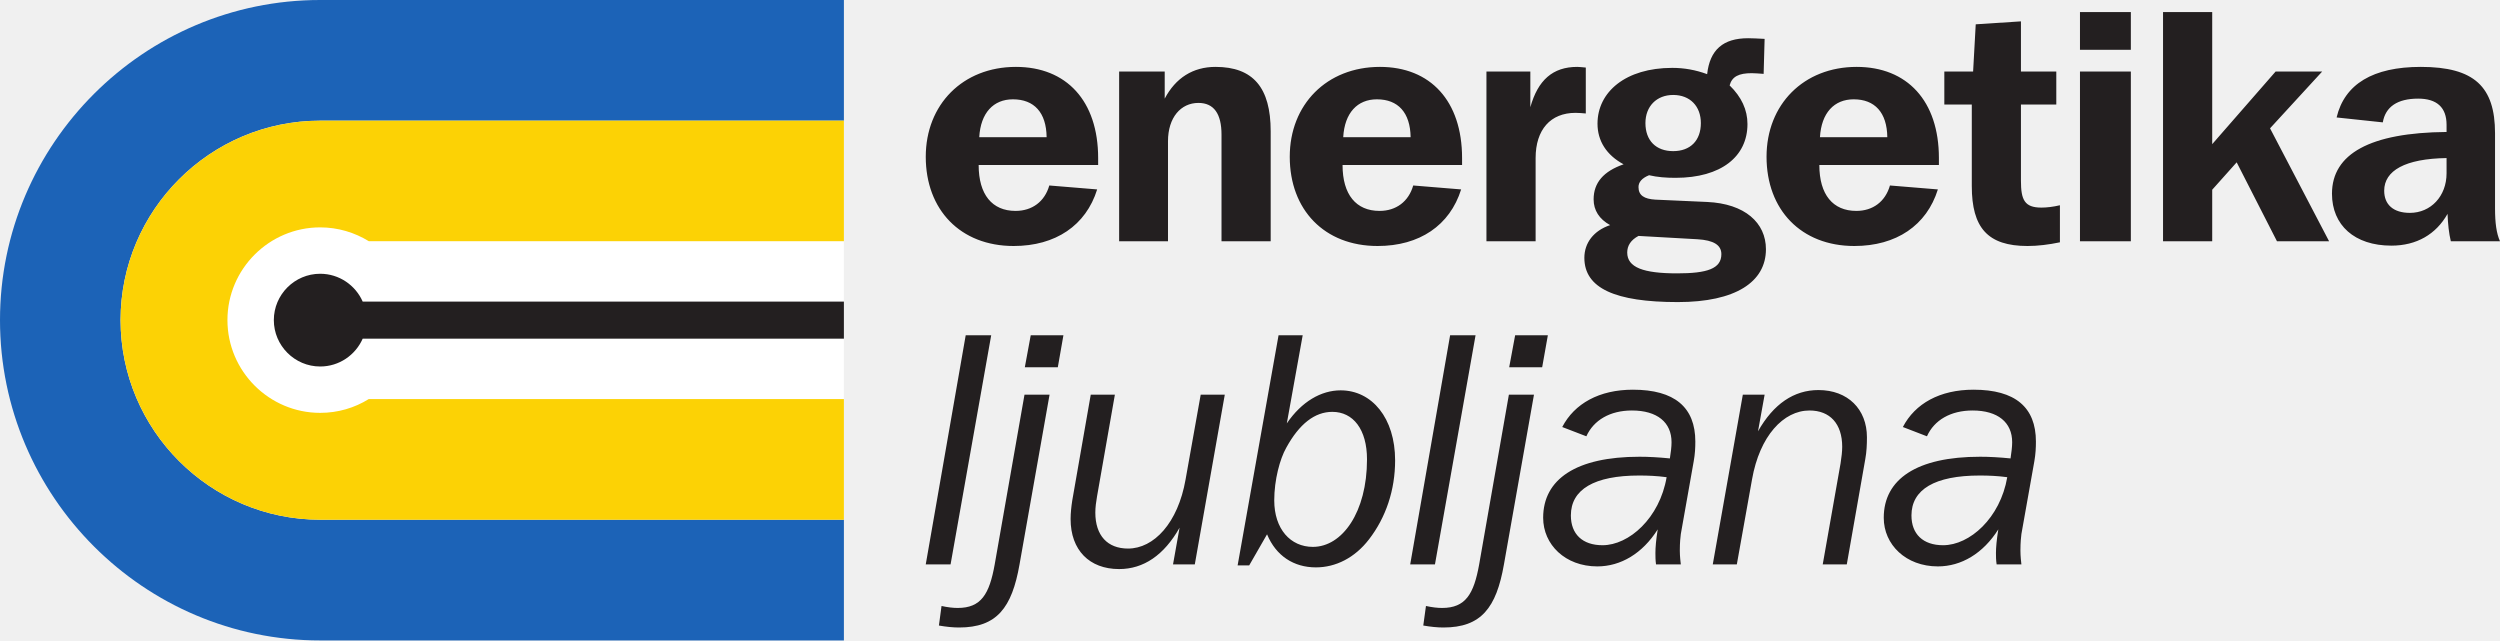
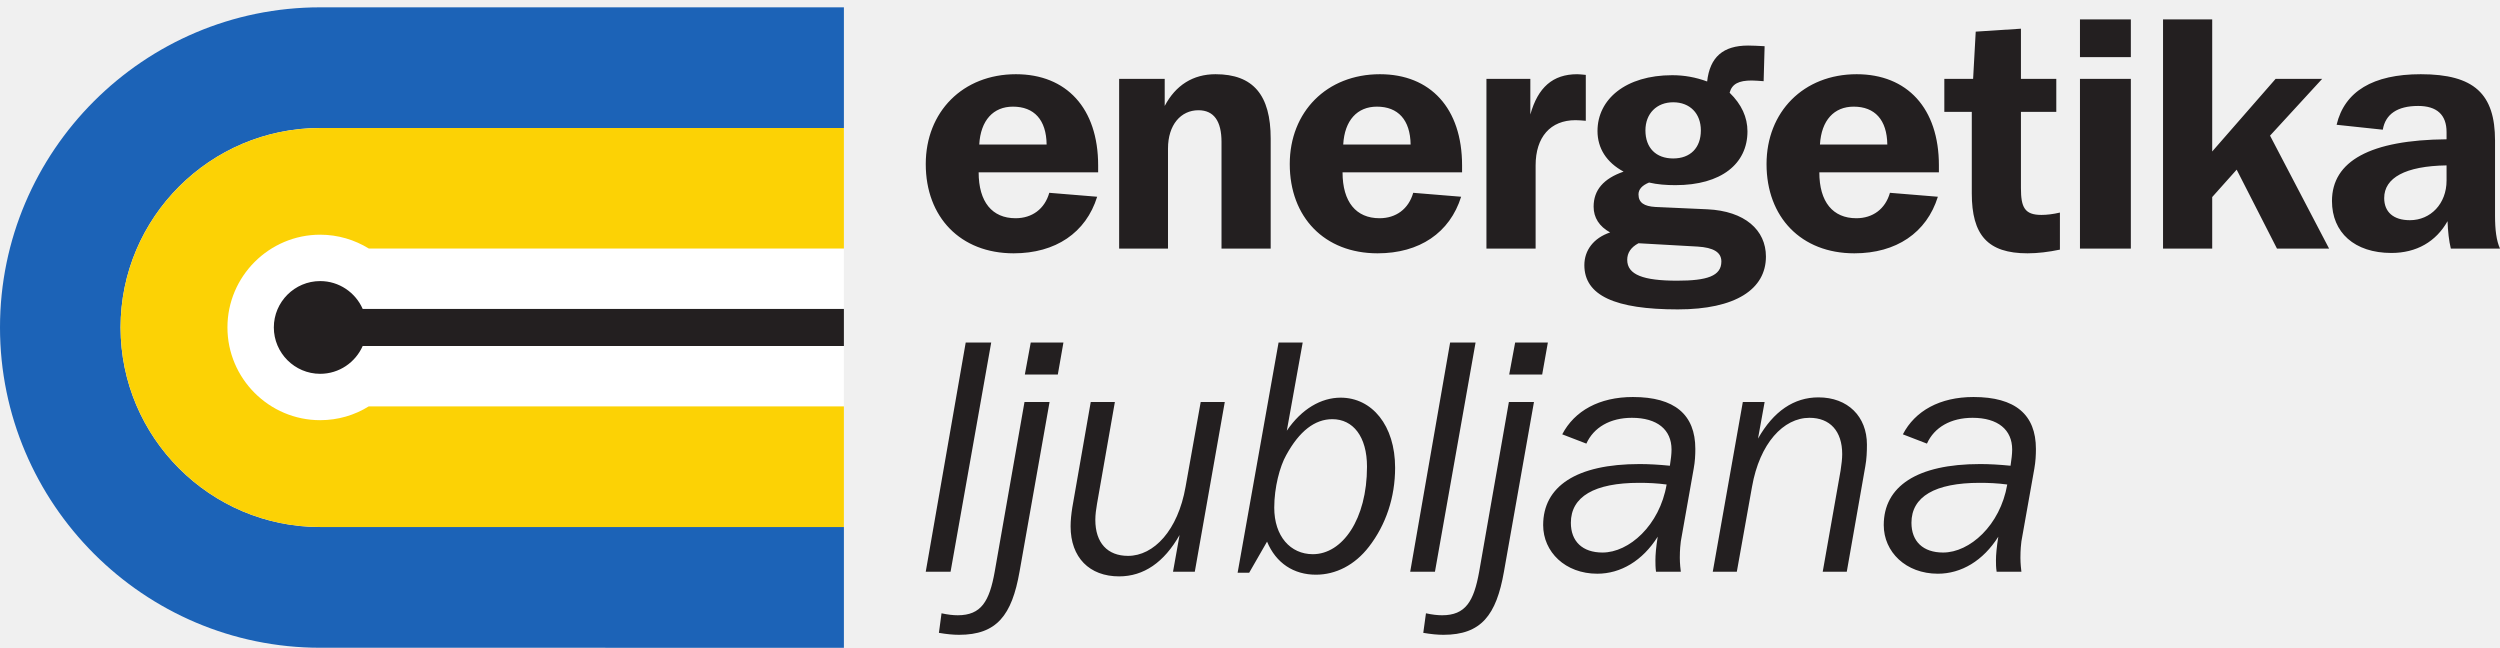
- <svg xmlns="http://www.w3.org/2000/svg" viewBox="0 0 138.966 35.601" height="35.601" width="138.966" xml:space="preserve" id="svg2" version="1.1">
-   <defs id="defs6">
+ <svg xmlns="http://www.w3.org/2000/svg" width="183.84mm" height="47.635mm" viewBox="0 0 183.84 47.635" version="1.1" id="svg1667">
+   <defs id="defs1664">
    <clipPath id="clipPath18" clipPathUnits="userSpaceOnUse">
      <path id="path16" d="M 0,56.693 H 119.055 V 0 H 0 Z" />
    </clipPath>
  </defs>
-   <g transform="matrix(1.333333,0,0,-1.333333,-9.884933,55.59893)" id="g10">
-     <g id="g12">
-       <g clip-path="url(#clipPath18)" id="g14">
-         <g transform="translate(48.2383,35.9785)" id="g20">
-           <path id="path22" style="fill:#231f20;fill-opacity:1;fill-rule:nonzero;stroke:none" d="M 0,0 C 0.057,1.016 0.592,1.58 1.404,1.58 2.289,1.58 2.797,1.031 2.809,0 Z M 4.916,-2.176 2.92,-2.012 c -0.191,-0.674 -0.717,-1.06 -1.406,-1.06 -0.975,0 -1.539,0.677 -1.539,1.914 h 4.982 v 0.289 c 0,2.383 -1.32,3.801 -3.428,3.801 -2.215,0 -3.759,-1.569 -3.759,-3.746 0,-2.215 1.447,-3.721 3.664,-3.721 1.748,0 3.015,0.857 3.482,2.359 m 0.916,-2.162 h 2.037 v 4.172 c 0,0.99 0.537,1.596 1.268,1.596 0.646,0 0.963,-0.453 0.963,-1.323 v -4.445 h 2.05 v 4.586 c 0,1.815 -0.728,2.684 -2.3,2.684 -0.936,0 -1.662,-0.457 -2.118,-1.323 v 1.129 h -1.9 z M 15.174,0 c 0.056,1.016 0.592,1.58 1.404,1.58 0.881,0 1.391,-0.549 1.406,-1.58 z m 4.916,-2.176 -1.998,0.164 c -0.192,-0.674 -0.717,-1.06 -1.403,-1.06 -0.978,0 -1.543,0.677 -1.543,1.914 h 4.983 v 0.289 c 0,2.383 -1.32,3.801 -3.424,3.801 -2.219,0 -3.76,-1.569 -3.76,-3.746 0,-2.215 1.446,-3.721 3.662,-3.721 1.748,0 3.012,0.857 3.483,2.359 m 1.055,-2.162 h 2.05 v 3.469 c 0,1.183 0.619,1.885 1.664,1.885 0.137,0 0.276,-0.014 0.428,-0.026 v 1.914 c -0.152,0.014 -0.275,0.028 -0.357,0.028 -1.02,0 -1.639,-0.551 -1.955,-1.68 v 1.486 h -1.83 z m 5.718,3.209 c -0.84,-0.291 -1.25,-0.771 -1.25,-1.461 0,-0.455 0.233,-0.824 0.688,-1.074 -0.688,-0.231 -1.074,-0.744 -1.074,-1.363 0,-1.268 1.281,-1.846 3.896,-1.846 2.408,0 3.674,0.84 3.674,2.203 0,1.102 -0.877,1.9 -2.451,1.971 l -2.16,0.097 c -0.467,0.028 -0.702,0.178 -0.702,0.524 0,0.203 0.139,0.371 0.44,0.494 0.346,-0.082 0.717,-0.109 1.101,-0.109 1.914,0 3.002,0.894 3.002,2.242 0,0.592 -0.248,1.129 -0.744,1.611 0.098,0.371 0.387,0.51 0.922,0.51 0.139,0 0.303,-0.016 0.496,-0.029 L 32.742,4.1 c -0.287,0.015 -0.521,0.027 -0.687,0.027 -1.045,0 -1.596,-0.482 -1.709,-1.498 -0.481,0.178 -0.961,0.262 -1.455,0.262 -1.944,0 -3.116,-1.004 -3.116,-2.327 0,-0.716 0.373,-1.308 1.088,-1.693 m 2.067,2.891 c 0.703,0 1.154,-0.471 1.154,-1.172 0,-0.729 -0.439,-1.17 -1.154,-1.17 -0.717,0 -1.157,0.441 -1.157,1.17 0,0.701 0.469,1.172 1.157,1.172 m -1.446,-5.877 2.465,-0.139 c 0.66,-0.041 0.99,-0.236 0.99,-0.621 0,-0.607 -0.593,-0.801 -1.845,-0.801 -1.405,0 -2.08,0.246 -2.08,0.869 0,0.287 0.152,0.524 0.47,0.692 M 35.049,0 c 0.058,1.016 0.594,1.58 1.406,1.58 0.881,0 1.389,-0.549 1.402,-1.58 z m 4.916,-2.176 -1.998,0.164 c -0.192,-0.674 -0.713,-1.06 -1.401,-1.06 -0.978,0 -1.543,0.677 -1.543,1.914 h 4.985 v 0.289 c 0,2.383 -1.322,3.801 -3.428,3.801 -2.215,0 -3.758,-1.569 -3.758,-3.746 0,-2.215 1.444,-3.721 3.66,-3.721 1.748,0 3.016,0.857 3.483,2.359 m 1.414,0.139 c 0,-1.734 0.66,-2.498 2.324,-2.498 0.426,0 0.881,0.056 1.35,0.154 v 1.545 c -0.289,-0.068 -0.551,-0.098 -0.772,-0.098 -0.701,0 -0.853,0.319 -0.853,1.118 v 3.179 h 1.474 V 2.738 H 43.428 V 4.83 L 41.543,4.707 41.434,2.738 h -1.2 V 1.363 h 1.145 z m 4.51,5.682 h 2.121 v 1.572 h -2.121 z m 0,-7.983 h 2.121 v 7.076 h -2.121 z m 3.463,0 h 2.05 v 2.149 l 1.02,1.142 1.68,-3.291 h 2.173 l -2.462,4.709 2.173,2.367 h -1.941 l -2.643,-3.027 v 5.506 h -2.05 z m 11.82,3.469 v -0.635 c 0,-0.961 -0.662,-1.65 -1.529,-1.65 -0.69,0 -1.071,0.345 -1.071,0.924 0,0.839 0.877,1.335 2.6,1.361 m 0.178,-3.469 h 2.05 c -0.15,0.33 -0.207,0.783 -0.207,1.363 v 3.139 c 0,1.941 -0.863,2.768 -3.095,2.768 -1.994,0 -3.18,-0.717 -3.51,-2.108 l 1.926,-0.205 c 0.109,0.647 0.607,0.99 1.474,0.99 0.783,0 1.184,-0.371 1.184,-1.088 V 0.219 c -3.18,-0.028 -4.777,-0.908 -4.777,-2.574 0,-1.309 0.937,-2.165 2.478,-2.165 1.047,0 1.859,0.471 2.34,1.325 0.016,-0.426 0.057,-0.813 0.137,-1.143" />
-         </g>
-         <g transform="translate(46.0078,18.1699)" id="g24">
-           <path id="path26" style="fill:#231f20;fill-opacity:1;fill-rule:nonzero;stroke:none" d="M 0,0 H 1.035 L 2.729,9.553 H 1.666 Z M 4.131,8.219 H 5.506 L 5.74,9.553 H 4.377 Z M 2.875,0 C 2.654,-1.24 2.311,-1.816 1.334,-1.816 c -0.193,0 -0.414,0.025 -0.676,0.082 L 0.549,-2.549 c 0.316,-0.055 0.592,-0.082 0.84,-0.082 1.572,0 2.203,0.815 2.521,2.631 L 5.162,7.076 H 4.117 Z m 9.592,7.076 H 11.463 L 10.832,3.539 C 10.514,1.723 9.51,0.66 8.434,0.66 7.58,0.66 7.07,1.199 7.07,2.162 c 0,0.221 0.032,0.442 0.071,0.672 L 7.885,7.076 H 6.879 L 6.109,2.67 C 6.068,2.41 6.039,2.135 6.039,1.889 c 0,-1.295 0.785,-2.084 2.022,-2.084 1.023,0 1.873,0.58 2.521,1.724 L 10.309,0 h 0.908 z m 4.484,-0.717 c 0.867,0 1.445,-0.728 1.445,-1.98 0,-2.203 -1.031,-3.649 -2.257,-3.649 -0.934,0 -1.61,0.745 -1.61,1.94 0,0.853 0.235,1.723 0.498,2.189 0.549,1.004 1.194,1.5 1.924,1.5 m -3.949,-6.402 h 0.482 l 0.745,1.297 c 0.371,-0.897 1.113,-1.379 2.037,-1.379 0.826,0 1.623,0.4 2.214,1.17 0.704,0.912 1.088,2.053 1.088,3.291 0,1.762 -0.964,2.92 -2.271,2.92 -0.811,0 -1.625,-0.467 -2.244,-1.377 l 0.662,3.674 H 14.709 Z M 20.197,0 h 1.032 l 1.693,9.553 h -1.061 z m 4.127,8.219 h 1.375 l 0.237,1.334 H 24.572 Z M 23.072,0 c -0.222,-1.24 -0.568,-1.816 -1.545,-1.816 -0.191,0 -0.414,0.025 -0.673,0.082 l -0.112,-0.815 c 0.319,-0.055 0.594,-0.082 0.84,-0.082 1.572,0 2.205,0.815 2.523,2.631 l 1.252,7.076 h -1.046 z m 7.815,3.635 C 30.596,1.928 29.318,0.799 28.215,0.799 c -0.84,0 -1.32,0.467 -1.32,1.24 0,1.088 0.976,1.666 2.849,1.666 0.371,0 0.742,-0.016 1.143,-0.07 M 30.516,1.459 C 30.445,1.02 30.42,0.701 30.42,0.48 c 0,-0.136 0,-0.3 0.025,-0.48 h 1.034 c -0.042,0.332 -0.042,0.523 -0.042,0.578 0,0.346 0.028,0.578 0.042,0.688 l 0.537,3.031 c 0.056,0.303 0.068,0.576 0.068,0.822 0,1.434 -0.867,2.164 -2.602,2.164 -1.404,0 -2.437,-0.578 -2.947,-1.556 L 27.541,5.34 c 0.305,0.676 0.992,1.076 1.898,1.076 1.061,0 1.653,-0.498 1.653,-1.322 0,-0.192 -0.028,-0.414 -0.069,-0.676 -0.466,0.047 -0.894,0.07 -1.265,0.07 -2.643,0 -4.018,-0.935 -4.018,-2.545 0,-1.117 0.92,-2.027 2.256,-2.027 0.979,0 1.885,0.539 2.52,1.543 M 32.811,0 h 1.003 l 0.633,3.539 c 0.319,1.815 1.311,2.877 2.397,2.877 0.853,0 1.363,-0.553 1.363,-1.514 0,-0.193 -0.027,-0.427 -0.068,-0.689 L 37.395,0 h 1.003 l 0.772,4.393 c 0.055,0.3 0.068,0.605 0.068,0.906 0,1.172 -0.797,1.969 -2.021,1.969 -1.022,0 -1.873,-0.577 -2.52,-1.719 l 0.276,1.527 H 34.064 Z M 45.088,3.635 C 44.795,1.928 43.52,0.799 42.414,0.799 c -0.84,0 -1.32,0.467 -1.32,1.24 0,1.088 0.976,1.666 2.849,1.666 0.373,0 0.745,-0.016 1.145,-0.07 M 44.715,1.459 C 44.645,1.02 44.617,0.701 44.617,0.48 c 0,-0.136 0,-0.3 0.028,-0.48 h 1.033 c -0.041,0.332 -0.041,0.523 -0.041,0.578 0,0.346 0.027,0.578 0.041,0.688 l 0.539,3.031 c 0.054,0.303 0.066,0.576 0.066,0.822 0,1.434 -0.865,2.164 -2.601,2.164 -1.405,0 -2.438,-0.578 -2.946,-1.556 L 41.74,5.34 c 0.303,0.676 0.99,1.076 1.901,1.076 1.058,0 1.652,-0.498 1.652,-1.322 0,-0.192 -0.029,-0.414 -0.068,-0.676 -0.467,0.047 -0.895,0.07 -1.268,0.07 -2.643,0 -4.018,-0.935 -4.018,-2.545 0,-1.117 0.92,-2.027 2.256,-2.027 0.977,0 1.885,0.539 2.52,1.543" />
-         </g>
-         <g transform="translate(42.5957,36.668)" id="g28">
-           <path id="path30" style="fill:#ffffff;fill-opacity:1;fill-rule:nonzero;stroke:none" d="m 0,0 v -16.636 h -21.834 c -4.583,0 -8.322,3.734 -8.322,8.323 0,4.58 3.739,8.313 8.322,8.313 z" />
-         </g>
-         <g transform="translate(20.7617,20.0322)" id="g32">
-           <path id="path34" style="fill:#1c63b7;fill-opacity:1;fill-rule:nonzero;stroke:none" d="M 0,0 H 21.834 V -5.034 L 0,-5.033 c -7.352,0 -13.348,6.002 -13.348,13.355 0,7.352 5.996,13.345 13.348,13.345 H 21.834 V 16.636 H 0 c -4.583,0 -8.322,-3.734 -8.322,-8.314 C -8.322,3.734 -4.583,0 0,0" />
-         </g>
-         <g transform="translate(42.5957,36.668)" id="g36">
-           <path id="path38" style="fill:#fcd205;fill-opacity:1;fill-rule:nonzero;stroke:none" d="m 0,0 v -5.024 h -19.807 c -0.589,0.362 -1.284,0.576 -2.027,0.576 -2.128,0 -3.866,-1.737 -3.866,-3.865 0,-2.131 1.738,-3.868 3.866,-3.868 0.743,0 1.436,0.209 2.025,0.575 H 0 v -5.03 h -21.834 c -4.583,0 -8.322,3.734 -8.322,8.323 0,4.58 3.739,8.313 8.322,8.313 z" />
-         </g>
-         <g transform="translate(20.7617,30.2861)" id="g40">
-           <path id="path42" style="fill:#231f20;fill-opacity:1;fill-rule:nonzero;stroke:none" d="M 0,0 C 0.792,0 1.473,-0.479 1.772,-1.16 H 21.834 V -2.707 H 1.772 C 1.471,-3.389 0.792,-3.866 0,-3.866 c -1.064,0 -1.932,0.87 -1.932,1.934 C -1.932,-0.867 -1.064,0 0,0" />
+   <g id="layer1" transform="translate(-17.4292,-60.68719)">
+     <g id="g1822" transform="matrix(1.322912,0,0,1.322879,17.4292,60.68719)">
+       <g transform="matrix(1.333333,0,0,-1.333333,-9.884933,56.00618)" id="g10">
+         <g id="g12">
+           <g clip-path="url(#clipPath18)" id="g14">
+             <g transform="translate(48.2383,35.9785)" id="g20">
+               <path id="path22" style="fill:#231f20;fill-opacity:1;fill-rule:nonzero;stroke:none" d="M 0,0 C 0.057,1.016 0.592,1.58 1.404,1.58 2.289,1.58 2.797,1.031 2.809,0 Z M 4.916,-2.176 2.92,-2.012 c -0.191,-0.674 -0.717,-1.06 -1.406,-1.06 -0.975,0 -1.539,0.677 -1.539,1.914 h 4.982 v 0.289 c 0,2.383 -1.32,3.801 -3.428,3.801 -2.215,0 -3.759,-1.569 -3.759,-3.746 0,-2.215 1.447,-3.721 3.664,-3.721 1.748,0 3.015,0.857 3.482,2.359 m 0.916,-2.162 h 2.037 v 4.172 c 0,0.99 0.537,1.596 1.268,1.596 0.646,0 0.963,-0.453 0.963,-1.323 v -4.445 h 2.05 v 4.586 c 0,1.815 -0.728,2.684 -2.3,2.684 -0.936,0 -1.662,-0.457 -2.118,-1.323 v 1.129 h -1.9 z M 15.174,0 c 0.056,1.016 0.592,1.58 1.404,1.58 0.881,0 1.391,-0.549 1.406,-1.58 z m 4.916,-2.176 -1.998,0.164 c -0.192,-0.674 -0.717,-1.06 -1.403,-1.06 -0.978,0 -1.543,0.677 -1.543,1.914 h 4.983 v 0.289 c 0,2.383 -1.32,3.801 -3.424,3.801 -2.219,0 -3.76,-1.569 -3.76,-3.746 0,-2.215 1.446,-3.721 3.662,-3.721 1.748,0 3.012,0.857 3.483,2.359 m 1.055,-2.162 h 2.05 v 3.469 c 0,1.183 0.619,1.885 1.664,1.885 0.137,0 0.276,-0.014 0.428,-0.026 v 1.914 c -0.152,0.014 -0.275,0.028 -0.357,0.028 -1.02,0 -1.639,-0.551 -1.955,-1.68 v 1.486 h -1.83 z m 5.718,3.209 c -0.84,-0.291 -1.25,-0.771 -1.25,-1.461 0,-0.455 0.233,-0.824 0.688,-1.074 -0.688,-0.231 -1.074,-0.744 -1.074,-1.363 0,-1.268 1.281,-1.846 3.896,-1.846 2.408,0 3.674,0.84 3.674,2.203 0,1.102 -0.877,1.9 -2.451,1.971 l -2.16,0.097 c -0.467,0.028 -0.702,0.178 -0.702,0.524 0,0.203 0.139,0.371 0.44,0.494 0.346,-0.082 0.717,-0.109 1.101,-0.109 1.914,0 3.002,0.894 3.002,2.242 0,0.592 -0.248,1.129 -0.744,1.611 0.098,0.371 0.387,0.51 0.922,0.51 0.139,0 0.303,-0.016 0.496,-0.029 L 32.742,4.1 c -0.287,0.015 -0.521,0.027 -0.687,0.027 -1.045,0 -1.596,-0.482 -1.709,-1.498 -0.481,0.178 -0.961,0.262 -1.455,0.262 -1.944,0 -3.116,-1.004 -3.116,-2.327 0,-0.716 0.373,-1.308 1.088,-1.693 m 2.067,2.891 c 0.703,0 1.154,-0.471 1.154,-1.172 0,-0.729 -0.439,-1.17 -1.154,-1.17 -0.717,0 -1.157,0.441 -1.157,1.17 0,0.701 0.469,1.172 1.157,1.172 m -1.446,-5.877 2.465,-0.139 c 0.66,-0.041 0.99,-0.236 0.99,-0.621 0,-0.607 -0.593,-0.801 -1.845,-0.801 -1.405,0 -2.08,0.246 -2.08,0.869 0,0.287 0.152,0.524 0.47,0.692 M 35.049,0 c 0.058,1.016 0.594,1.58 1.406,1.58 0.881,0 1.389,-0.549 1.402,-1.58 z m 4.916,-2.176 -1.998,0.164 c -0.192,-0.674 -0.713,-1.06 -1.401,-1.06 -0.978,0 -1.543,0.677 -1.543,1.914 h 4.985 v 0.289 c 0,2.383 -1.322,3.801 -3.428,3.801 -2.215,0 -3.758,-1.569 -3.758,-3.746 0,-2.215 1.444,-3.721 3.66,-3.721 1.748,0 3.016,0.857 3.483,2.359 m 1.414,0.139 c 0,-1.734 0.66,-2.498 2.324,-2.498 0.426,0 0.881,0.056 1.35,0.154 v 1.545 c -0.289,-0.068 -0.551,-0.098 -0.772,-0.098 -0.701,0 -0.853,0.319 -0.853,1.118 v 3.179 h 1.474 V 2.738 H 43.428 V 4.83 L 41.543,4.707 41.434,2.738 h -1.2 V 1.363 h 1.145 z m 4.51,5.682 h 2.121 v 1.572 h -2.121 z m 0,-7.983 h 2.121 v 7.076 h -2.121 z m 3.463,0 h 2.05 v 2.149 l 1.02,1.142 1.68,-3.291 h 2.173 l -2.462,4.709 2.173,2.367 h -1.941 l -2.643,-3.027 v 5.506 h -2.05 z m 11.82,3.469 v -0.635 c 0,-0.961 -0.662,-1.65 -1.529,-1.65 -0.69,0 -1.071,0.345 -1.071,0.924 0,0.839 0.877,1.335 2.6,1.361 m 0.178,-3.469 h 2.05 c -0.15,0.33 -0.207,0.783 -0.207,1.363 v 3.139 c 0,1.941 -0.863,2.768 -3.095,2.768 -1.994,0 -3.18,-0.717 -3.51,-2.108 l 1.926,-0.205 c 0.109,0.647 0.607,0.99 1.474,0.99 0.783,0 1.184,-0.371 1.184,-1.088 V 0.219 c -3.18,-0.028 -4.777,-0.908 -4.777,-2.574 0,-1.309 0.937,-2.165 2.478,-2.165 1.047,0 1.859,0.471 2.34,1.325 0.016,-0.426 0.057,-0.813 0.137,-1.143" />
+             </g>
+             <g transform="translate(46.0078,18.1699)" id="g24">
+               <path id="path26" style="fill:#231f20;fill-opacity:1;fill-rule:nonzero;stroke:none" d="M 0,0 H 1.035 L 2.729,9.553 H 1.666 Z M 4.131,8.219 H 5.506 L 5.74,9.553 H 4.377 Z M 2.875,0 C 2.654,-1.24 2.311,-1.816 1.334,-1.816 c -0.193,0 -0.414,0.025 -0.676,0.082 L 0.549,-2.549 c 0.316,-0.055 0.592,-0.082 0.84,-0.082 1.572,0 2.203,0.815 2.521,2.631 L 5.162,7.076 H 4.117 Z m 9.592,7.076 H 11.463 L 10.832,3.539 C 10.514,1.723 9.51,0.66 8.434,0.66 7.58,0.66 7.07,1.199 7.07,2.162 c 0,0.221 0.032,0.442 0.071,0.672 L 7.885,7.076 H 6.879 L 6.109,2.67 C 6.068,2.41 6.039,2.135 6.039,1.889 c 0,-1.295 0.785,-2.084 2.022,-2.084 1.023,0 1.873,0.58 2.521,1.724 L 10.309,0 h 0.908 z m 4.484,-0.717 c 0.867,0 1.445,-0.728 1.445,-1.98 0,-2.203 -1.031,-3.649 -2.257,-3.649 -0.934,0 -1.61,0.745 -1.61,1.94 0,0.853 0.235,1.723 0.498,2.189 0.549,1.004 1.194,1.5 1.924,1.5 m -3.949,-6.402 h 0.482 l 0.745,1.297 c 0.371,-0.897 1.113,-1.379 2.037,-1.379 0.826,0 1.623,0.4 2.214,1.17 0.704,0.912 1.088,2.053 1.088,3.291 0,1.762 -0.964,2.92 -2.271,2.92 -0.811,0 -1.625,-0.467 -2.244,-1.377 l 0.662,3.674 H 14.709 Z M 20.197,0 h 1.032 l 1.693,9.553 h -1.061 z m 4.127,8.219 h 1.375 l 0.237,1.334 H 24.572 Z M 23.072,0 c -0.222,-1.24 -0.568,-1.816 -1.545,-1.816 -0.191,0 -0.414,0.025 -0.673,0.082 l -0.112,-0.815 c 0.319,-0.055 0.594,-0.082 0.84,-0.082 1.572,0 2.205,0.815 2.523,2.631 l 1.252,7.076 h -1.046 z m 7.815,3.635 C 30.596,1.928 29.318,0.799 28.215,0.799 c -0.84,0 -1.32,0.467 -1.32,1.24 0,1.088 0.976,1.666 2.849,1.666 0.371,0 0.742,-0.016 1.143,-0.07 M 30.516,1.459 C 30.445,1.02 30.42,0.701 30.42,0.48 c 0,-0.136 0,-0.3 0.025,-0.48 h 1.034 c -0.042,0.332 -0.042,0.523 -0.042,0.578 0,0.346 0.028,0.578 0.042,0.688 l 0.537,3.031 c 0.056,0.303 0.068,0.576 0.068,0.822 0,1.434 -0.867,2.164 -2.602,2.164 -1.404,0 -2.437,-0.578 -2.947,-1.556 L 27.541,5.34 c 0.305,0.676 0.992,1.076 1.898,1.076 1.061,0 1.653,-0.498 1.653,-1.322 0,-0.192 -0.028,-0.414 -0.069,-0.676 -0.466,0.047 -0.894,0.07 -1.265,0.07 -2.643,0 -4.018,-0.935 -4.018,-2.545 0,-1.117 0.92,-2.027 2.256,-2.027 0.979,0 1.885,0.539 2.52,1.543 M 32.811,0 h 1.003 l 0.633,3.539 c 0.319,1.815 1.311,2.877 2.397,2.877 0.853,0 1.363,-0.553 1.363,-1.514 0,-0.193 -0.027,-0.427 -0.068,-0.689 L 37.395,0 h 1.003 l 0.772,4.393 c 0.055,0.3 0.068,0.605 0.068,0.906 0,1.172 -0.797,1.969 -2.021,1.969 -1.022,0 -1.873,-0.577 -2.52,-1.719 l 0.276,1.527 H 34.064 Z M 45.088,3.635 C 44.795,1.928 43.52,0.799 42.414,0.799 c -0.84,0 -1.32,0.467 -1.32,1.24 0,1.088 0.976,1.666 2.849,1.666 0.373,0 0.745,-0.016 1.145,-0.07 M 44.715,1.459 C 44.645,1.02 44.617,0.701 44.617,0.48 c 0,-0.136 0,-0.3 0.028,-0.48 h 1.033 c -0.041,0.332 -0.041,0.523 -0.041,0.578 0,0.346 0.027,0.578 0.041,0.688 l 0.539,3.031 c 0.054,0.303 0.066,0.576 0.066,0.822 0,1.434 -0.865,2.164 -2.601,2.164 -1.405,0 -2.438,-0.578 -2.946,-1.556 L 41.74,5.34 c 0.303,0.676 0.99,1.076 1.901,1.076 1.058,0 1.652,-0.498 1.652,-1.322 0,-0.192 -0.029,-0.414 -0.068,-0.676 -0.467,0.047 -0.895,0.07 -1.268,0.07 -2.643,0 -4.018,-0.935 -4.018,-2.545 0,-1.117 0.92,-2.027 2.256,-2.027 0.977,0 1.885,0.539 2.52,1.543" />
+             </g>
+             <g transform="translate(42.5957,36.668)" id="g28">
+               <path id="path30" style="fill:#ffffff;fill-opacity:1;fill-rule:nonzero;stroke:none" d="m 0,0 v -16.636 h -21.834 c -4.583,0 -8.322,3.734 -8.322,8.323 0,4.58 3.739,8.313 8.322,8.313 z" />
+             </g>
+             <g transform="translate(20.7617,20.0322)" id="g32">
+               <path id="path34" style="fill:#1c63b7;fill-opacity:1;fill-rule:nonzero;stroke:none" d="M 0,0 H 21.834 V -5.034 L 0,-5.033 c -7.352,0 -13.348,6.002 -13.348,13.355 0,7.352 5.996,13.345 13.348,13.345 H 21.834 V 16.636 H 0 c -4.583,0 -8.322,-3.734 -8.322,-8.314 C -8.322,3.734 -4.583,0 0,0" />
+             </g>
+             <g transform="translate(42.5957,36.668)" id="g36">
+               <path id="path38" style="fill:#fcd205;fill-opacity:1;fill-rule:nonzero;stroke:none" d="m 0,0 v -5.024 h -19.807 c -0.589,0.362 -1.284,0.576 -2.027,0.576 -2.128,0 -3.866,-1.737 -3.866,-3.865 0,-2.131 1.738,-3.868 3.866,-3.868 0.743,0 1.436,0.209 2.025,0.575 H 0 v -5.03 h -21.834 c -4.583,0 -8.322,3.734 -8.322,8.323 0,4.58 3.739,8.313 8.322,8.313 z" />
+             </g>
+             <g transform="translate(20.7617,30.2861)" id="g40">
+               <path id="path42" style="fill:#231f20;fill-opacity:1;fill-rule:nonzero;stroke:none" d="M 0,0 C 0.792,0 1.473,-0.479 1.772,-1.16 H 21.834 V -2.707 H 1.772 C 1.471,-3.389 0.792,-3.866 0,-3.866 c -1.064,0 -1.932,0.87 -1.932,1.934 C -1.932,-0.867 -1.064,0 0,0" />
+             </g>
+           </g>
        </g>
      </g>
+       <rect style="fill:none;fill-rule:evenodd" id="rect1520" width="138.871" height="35.838" x="0" y="0" />
    </g>
  </g>
</svg>
